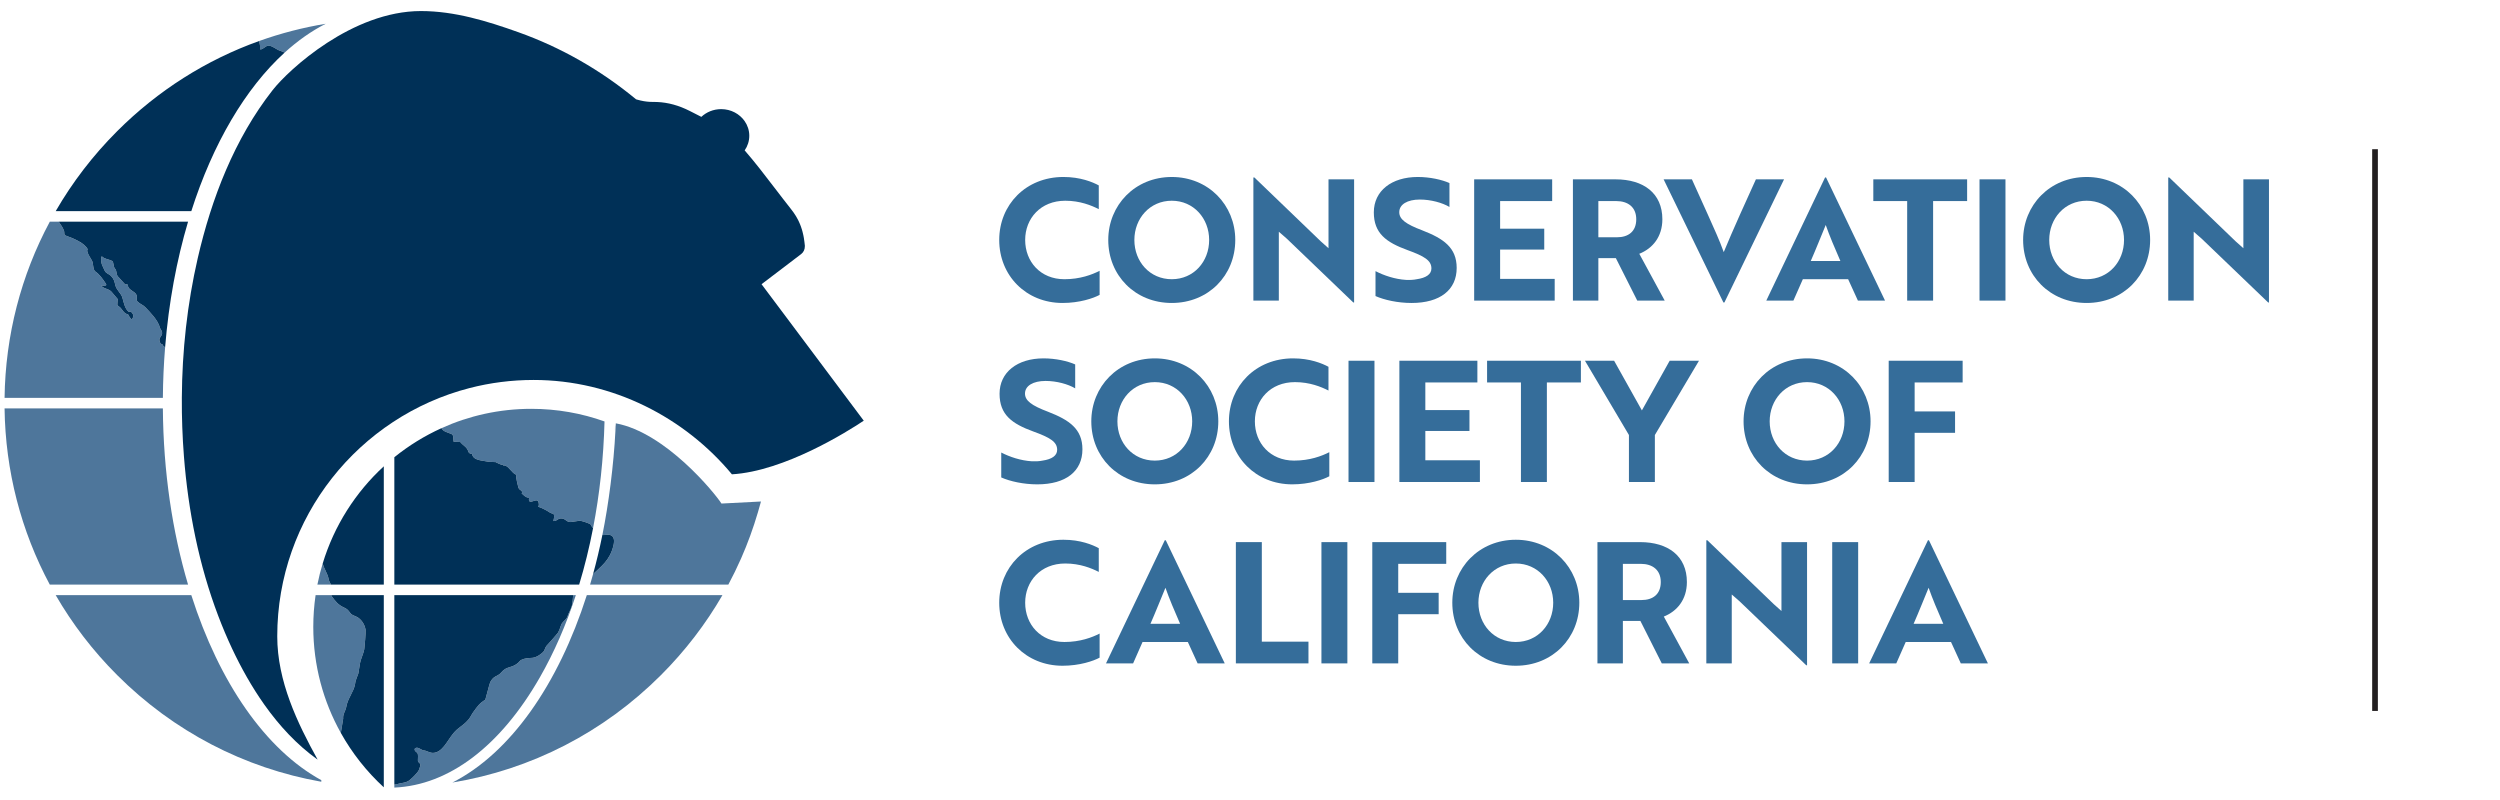
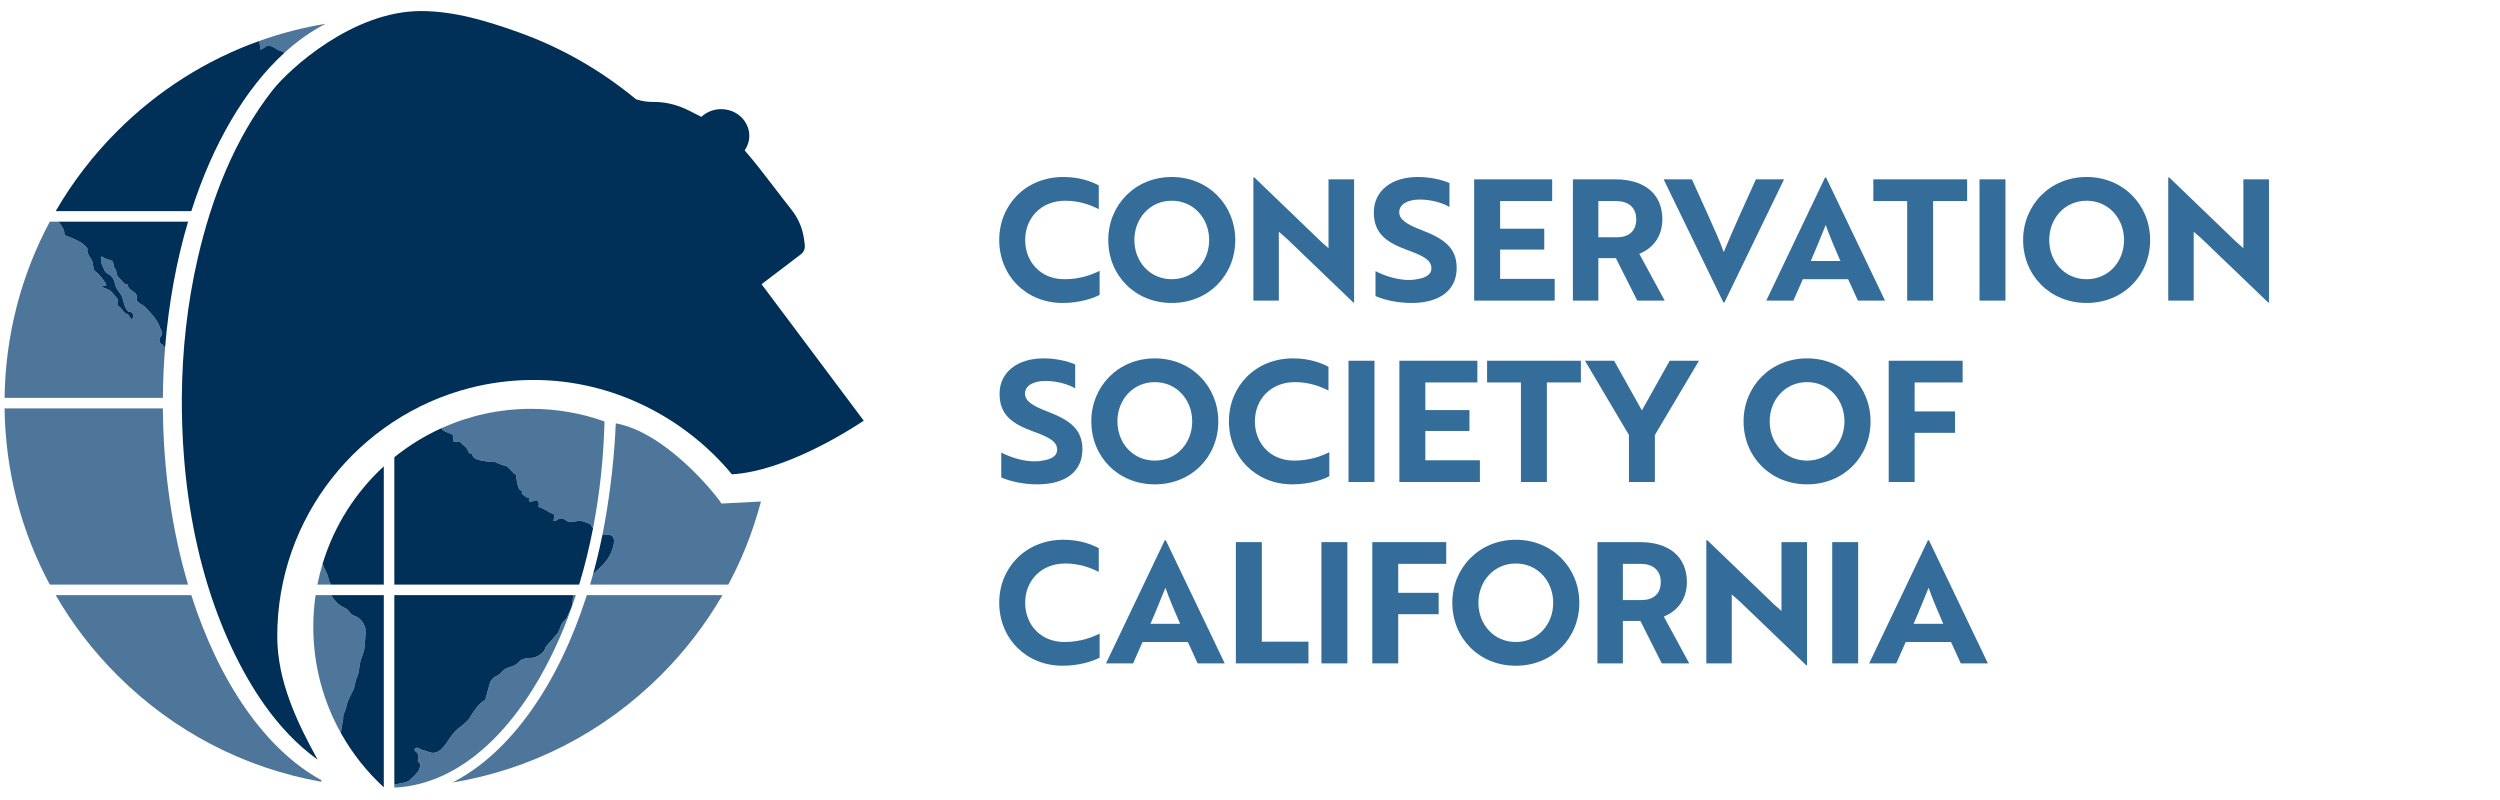
<svg xmlns="http://www.w3.org/2000/svg" width="100%" height="100%" viewBox="0 0 913 292" version="1.1" xml:space="preserve" style="fill-rule:evenodd;clip-rule:evenodd;stroke-miterlimit:10;">
  <g id="Layer-1" transform="matrix(4.16667,0,0,4.16667,256.458,0)">
-     <g transform="matrix(0,1,1,0,171.232,37.694)">
-       <path d="M-24.616,-24.616L24.616,-24.616" style="fill:none;fill-rule:nonzero;stroke:rgb(35,31,32);stroke-width:0.5px;" />
-     </g>
    <g>
      <g transform="matrix(-0.995015,0.0997281,0.0997281,0.995015,-7.58362,37.726)">
        <path d="M0.024,-0.44C0.042,-0.303 0.063,-0.169 0.083,-0.031C0.063,-0.022 0.044,-0.009 0.024,0.001C0.003,-0.135 -0.018,-0.27 -0.037,-0.405C-0.017,-0.416 0.003,-0.429 0.024,-0.44" style="fill:rgb(228,229,233);fill-rule:nonzero;" />
      </g>
      <g transform="matrix(0.570119,0.821562,0.821562,-0.570119,-23.5572,55.3331)">
        <path d="M11.835,-6.192C14.831,0.118 15.787,7.186 14.52,14.197C13.987,17.149 13.079,19.973 11.835,22.617L5.057,12.851C10.094,6.3 12.606,-0.578 11.835,-6.192" style="fill:rgb(78,118,155);fill-rule:nonzero;" />
      </g>
      <g transform="matrix(1,0,0,1,-44.7823,68.5185)">
        <path d="M0,-16.357L-11.887,-16.357C-10.424,-13.827 -8.623,-11.471 -6.5,-9.35C-1.558,-4.407 4.65,-1.192 11.393,0C11.39,-0.036 11.391,-0.084 11.395,-0.138C6.515,-2.81 2.447,-8.686 0,-16.357" style="fill:rgb(78,118,155);fill-rule:nonzero;" />
      </g>
      <g transform="matrix(-1,0,0,1,-58.942,51.2383)">
        <path d="M-11.667,-15.442L2.208,-15.442C2.135,-9.967 0.766,-4.702 -1.756,0L-13.875,0C-12.5,-4.634 -11.709,-9.88 -11.667,-15.442" style="fill:rgb(78,118,155);fill-rule:nonzero;" />
      </g>
      <g transform="matrix(1,0,0,1,-47.0787,23.8567)">
        <path d="M0,6.59C-0.116,6.509 -0.203,6.426 -0.219,6.335C-0.401,6.32 -0.511,6.09 -0.5,5.913C-0.487,5.694 -0.276,5.589 -0.263,5.372C-0.248,5.111 -0.408,5.04 -0.44,4.899C-0.641,4.164 -1.297,3.544 -1.718,3.085C-1.909,2.876 -2.229,2.777 -2.421,2.57C-2.573,2.406 -2.418,2.218 -2.507,1.997C-2.666,1.635 -3.293,1.565 -3.263,1.098C-3.443,1.051 -3.421,1.033 -3.485,1.088C-3.733,0.824 -3.921,0.602 -4.13,0.382C-4.3,0.2 -4.216,-0.125 -4.387,-0.304C-4.558,-0.483 -4.489,-0.907 -4.644,-0.987C-4.976,-1.151 -5.301,-1.139 -5.547,-1.392C-5.612,-1.32 -5.601,-1.204 -5.605,-1.146C-5.634,-0.747 -5.451,-0.494 -5.311,-0.164C-5.188,0.127 -4.924,0.138 -4.735,0.339C-4.47,0.619 -4.442,0.814 -4.363,1.145C-4.25,1.594 -3.858,1.828 -3.742,2.242C-3.61,2.717 -3.519,3.229 -3.169,3.486C-2.996,3.341 -2.774,3.688 -2.784,3.843C-2.79,3.942 -2.882,4.132 -2.943,4.128C-2.983,4.125 -3.233,3.771 -3.25,3.69C-3.613,3.665 -3.781,3.192 -3.995,3.045C-4.111,2.959 -4.133,2.957 -4.188,2.858C-4.177,2.691 -4.167,2.523 -4.156,2.356C-4.364,2.131 -4.514,1.91 -4.704,1.708C-4.97,1.424 -5.417,1.461 -5.602,1.166C-5.5,1.171 -5.027,1.262 -5.188,1.015C-5.46,0.598 -5.765,0.177 -6.104,-0.048C-6.333,-0.2 -6.282,-0.728 -6.386,-0.958C-6.544,-1.303 -6.716,-1.419 -6.825,-1.857C-6.822,-1.901 -6.818,-1.944 -6.815,-1.988C-6.802,-1.987 -6.788,-1.987 -6.774,-1.987C-7.035,-2.558 -8.029,-2.96 -8.729,-3.215C-8.885,-3.269 -8.808,-3.475 -8.856,-3.621C-8.976,-3.963 -9.183,-4.183 -9.327,-4.426L-10.106,-4.426C-12.629,0.277 -13.998,5.541 -14.071,11.016L-0.196,11.016C-0.185,9.515 -0.117,8.039 0,6.59" style="fill:rgb(78,118,155);fill-rule:nonzero;" />
      </g>
      <g transform="matrix(1,0,0,1,-38.0069,2.6909)">
        <path d="M0,1.309C0.272,1.3 0.71,1.641 0.864,1.7C1.047,1.771 1.228,1.844 1.407,1.917C2.546,0.88 3.75,0.03 5.006,-0.608C3.01,-0.279 1.06,0.227 -0.826,0.902C-0.76,1.178 -0.728,1.458 -0.736,1.646C-0.441,1.636 -0.293,1.319 0,1.309" style="fill:rgb(78,118,155);fill-rule:nonzero;" />
      </g>
      <g transform="matrix(1,0,0,1,-30.1881,62.2846)">
        <path d="M0,-8.168C-0.268,-8.339 -0.487,-8.315 -0.669,-8.565C-0.867,-8.84 -0.972,-8.935 -1.231,-9.044C-1.75,-9.284 -1.982,-9.609 -2.285,-10.023C-2.308,-10.055 -2.322,-10.089 -2.333,-10.123L-3.701,-10.123C-3.833,-9.215 -3.903,-8.288 -3.903,-7.343C-3.903,-3.967 -3.025,-0.797 -1.489,1.955C-1.419,1.535 -1.35,1.116 -1.282,0.697C-1.324,0.307 -1.074,0.027 -1.015,-0.312C-0.878,-1.115 -0.363,-1.61 -0.241,-2.331C-0.229,-2.395 -0.219,-2.458 -0.208,-2.522C-0.183,-2.671 -0.027,-3.044 0.046,-3.254C0.098,-3.564 0.149,-3.874 0.2,-4.184C0.249,-4.482 0.512,-5.041 0.566,-5.38C0.602,-5.593 0.703,-6.851 0.681,-7.088C0.585,-7.609 0.321,-7.949 0,-8.168" style="fill:rgb(78,118,155);fill-rule:nonzero;" />
      </g>
      <g transform="matrix(1,0,0,1,-22.0108,44.1003)">
        <path d="M0,-6.074C0.263,-5.979 0.166,-5.663 0.219,-5.383C0.415,-5.374 0.61,-5.365 0.806,-5.356C1.157,-4.934 1.354,-4.991 1.542,-4.454C1.574,-4.366 1.735,-4.316 1.841,-4.311C1.915,-3.712 2.799,-3.744 3.352,-3.617C3.533,-3.611 3.715,-3.605 3.896,-3.599C4.034,-3.533 4.348,-3.352 4.558,-3.346C4.556,-3.333 4.554,-3.319 4.553,-3.305C4.594,-3.304 4.636,-3.303 4.677,-3.302C5.015,-3.291 5.357,-2.589 5.701,-2.494C5.666,-2.245 5.84,-1.57 5.91,-1.338C5.983,-1.128 6.253,-1.123 6.221,-0.914C6.207,-0.9 6.191,-0.886 6.177,-0.872C6.352,-0.684 6.557,-0.497 6.833,-0.45C6.726,0.149 7.289,-0.28 7.51,-0.243C7.686,-0.214 7.711,0.123 7.679,0.214C7.668,0.244 7.651,0.279 7.631,0.315C8.004,0.425 8.473,0.699 8.665,0.829C8.812,0.932 9.007,0.889 9.018,1.055C9.047,1.24 8.999,1.384 8.964,1.568C9.013,1.568 9.062,1.567 9.111,1.567C9.313,1.485 9.424,1.339 9.611,1.337C10.048,1.333 10.067,1.663 10.484,1.656C10.754,1.617 11.024,1.577 11.295,1.536C11.674,1.613 12,1.747 12.208,1.843C12.25,1.942 12.336,2.067 12.441,2.193C13.021,-0.794 13.362,-3.936 13.446,-7.161C11.441,-7.877 9.281,-8.267 7.029,-8.267C4.222,-8.267 1.558,-7.66 -0.842,-6.574C-0.718,-6.28 -0.297,-6.196 0,-6.074" style="fill:rgb(78,118,155);fill-rule:nonzero;" />
      </g>
      <g transform="matrix(1,0,0,1,-14.2286,61.8297)">
        <path d="M0,-2.467C1.246,-4.642 2.3,-7.063 3.151,-9.668L2.922,-9.668C2.872,-9.376 2.883,-9.043 2.808,-8.762C2.711,-8.398 2.483,-8.049 2.411,-7.786C2.384,-7.685 2.282,-7.598 2.247,-7.537C2.14,-7.43 1.905,-7.213 1.86,-7.051C1.805,-6.848 1.631,-6.436 1.57,-6.354C1.144,-5.864 0.987,-5.652 0.579,-5.223C0.467,-5.097 0.416,-4.852 0.353,-4.769C0.167,-4.514 -0.323,-4.196 -0.651,-4.172C-1.02,-4.146 -1.306,-4.149 -1.633,-3.988C-1.767,-3.916 -1.815,-3.813 -1.89,-3.748C-2.487,-3.225 -2.891,-3.486 -3.389,-2.892C-3.617,-2.612 -3.864,-2.599 -4.059,-2.427C-4.379,-2.146 -4.417,-1.855 -4.524,-1.46C-4.612,-1.136 -4.7,-0.812 -4.79,-0.488C-5.223,-0.26 -5.505,0.101 -5.811,0.55L-5.805,0.529C-6.009,0.806 -6.03,0.949 -6.253,1.228C-6.741,1.806 -7.125,1.886 -7.582,2.439C-8.116,3.082 -8.543,4.135 -9.365,4.16C-9.651,4.169 -9.99,3.948 -10.117,3.95C-10.367,3.954 -10.536,3.704 -10.806,3.706C-10.859,3.706 -10.959,3.748 -10.975,3.813C-11.022,4.003 -10.779,4.104 -10.742,4.166C-10.642,4.334 -10.701,4.565 -10.695,4.815C-10.702,5.048 -10.419,5.043 -10.479,5.27C-10.547,5.526 -10.583,5.663 -10.714,5.832C-10.952,6.131 -11.11,6.265 -11.34,6.48C-11.73,6.841 -12.068,6.741 -12.527,6.91C-12.596,6.932 -12.675,6.937 -12.759,6.934L-12.759,7.201C-7.978,6.995 -3.462,3.58 0,-2.467" style="fill:rgb(78,118,155);fill-rule:nonzero;" />
      </g>
      <g transform="matrix(1,0,0,1,-33.731,49.3832)">
        <path d="M0,1.855L1.191,1.855C1.118,1.699 1.013,1.556 0.987,1.377C0.895,0.869 0.566,0.459 0.467,0C0.282,0.606 0.124,1.225 0,1.855" style="fill:rgb(78,118,155);fill-rule:nonzero;" />
      </g>
      <g transform="matrix(1,0,0,1,1.6845,44.2077)">
        <path d="M0,-0.073C-0.555,-0.958 -4.891,-6.301 -9.26,-7.104C-9.263,-7.033 -9.268,-6.959 -9.271,-6.888C-9.277,-6.753 -9.285,-6.615 -9.292,-6.478C-9.448,-3.428 -9.887,-0.032 -10.438,2.687C-10.206,2.713 -10.01,2.62 -9.767,2.679C-9.379,2.786 -9.372,3.201 -9.471,3.621C-9.786,4.93 -10.559,5.427 -11.255,6.118C-11.339,6.425 -11.426,6.729 -11.515,7.031L0.603,7.031C1.004,6.282 1.375,5.52 1.718,4.745C2.297,3.432 2.787,2.082 3.193,0.703C3.287,0.386 3.38,0.069 3.464,-0.252L0,-0.073Z" style="fill:rgb(78,118,155);fill-rule:nonzero;" />
      </g>
      <g transform="matrix(-0.917731,-0.397203,-0.397203,0.917731,-9.80056,49.9093)">
        <path d="M-0.376,-3.456C-0.129,-3.414 0.013,-3.252 0.237,-3.183C-0.011,-2.011 -0.216,-0.851 -0.376,0.29C-0.741,-0.619 -1.252,-1.383 -1.022,-2.709C-0.947,-3.135 -0.775,-3.512 -0.376,-3.456" style="fill:rgb(0,48,87);fill-rule:nonzero;" />
      </g>
      <g transform="matrix(1,0,0,1,-56.4058,30.447)">
        <path d="M0,-11.016C0.144,-10.773 0.352,-10.554 0.471,-10.212C0.52,-10.066 0.442,-9.86 0.598,-9.806C1.298,-9.55 2.292,-9.149 2.553,-8.577C2.539,-8.578 2.525,-8.578 2.512,-8.578C2.509,-8.535 2.505,-8.491 2.502,-8.447C2.611,-8.009 2.783,-7.893 2.941,-7.549C3.045,-7.318 2.994,-6.79 3.224,-6.639C3.563,-6.413 3.867,-5.993 4.139,-5.576C4.3,-5.329 3.827,-5.42 3.726,-5.425C3.91,-5.13 4.357,-5.166 4.623,-4.882C4.813,-4.68 4.963,-4.46 5.171,-4.235C5.16,-4.067 5.15,-3.9 5.139,-3.732C5.194,-3.633 5.216,-3.632 5.333,-3.546C5.546,-3.398 5.714,-2.925 6.078,-2.901C6.094,-2.819 6.344,-2.465 6.384,-2.462C6.445,-2.458 6.538,-2.648 6.543,-2.747C6.553,-2.902 6.331,-3.249 6.158,-3.104C5.809,-3.362 5.717,-3.873 5.585,-4.348C5.469,-4.763 5.077,-4.996 4.964,-5.446C4.885,-5.776 4.857,-5.972 4.592,-6.252C4.403,-6.453 4.139,-6.464 4.016,-6.755C3.876,-7.085 3.693,-7.337 3.722,-7.736C3.727,-7.794 3.715,-7.91 3.78,-7.983C4.026,-7.729 4.351,-7.741 4.683,-7.577C4.838,-7.497 4.769,-7.074 4.94,-6.894C5.111,-6.716 5.027,-6.39 5.197,-6.208C5.406,-5.988 5.594,-5.766 5.842,-5.502C5.906,-5.557 5.884,-5.539 6.064,-5.492C6.034,-5.026 6.662,-4.955 6.82,-4.594C6.909,-4.372 6.754,-4.184 6.906,-4.02C7.098,-3.813 7.418,-3.714 7.609,-3.505C8.03,-3.046 8.686,-2.426 8.887,-1.691C8.919,-1.551 9.08,-1.479 9.064,-1.219C9.051,-1.002 8.84,-0.896 8.827,-0.678C8.816,-0.5 8.926,-0.27 9.108,-0.256C9.125,-0.164 9.211,-0.081 9.327,0C9.644,-3.921 10.335,-7.632 11.339,-11.016L0,-11.016Z" style="fill:rgb(0,48,87);fill-rule:nonzero;" />
      </g>
      <g transform="matrix(1,0,0,1,-36.6002,17.4928)">
        <path d="M0,-12.885C-0.179,-12.958 -0.36,-13.031 -0.543,-13.102C-0.697,-13.161 -1.134,-13.502 -1.407,-13.493C-1.7,-13.483 -1.848,-13.166 -2.143,-13.156C-2.135,-13.344 -2.167,-13.624 -2.233,-13.9C-6.861,-12.244 -11.104,-9.571 -14.683,-5.992C-16.804,-3.871 -18.606,-1.515 -20.069,1.015L-8.182,1.015C-6.295,-4.901 -3.444,-9.75 0,-12.885" style="fill:rgb(0,48,87);fill-rule:nonzero;" />
      </g>
      <g transform="matrix(1,0,0,1,-9.8023,42.8207)">
        <path d="M0,3.123C-0.208,3.026 -0.535,2.893 -0.914,2.816C-1.184,2.856 -1.455,2.896 -1.725,2.936C-2.141,2.942 -2.16,2.612 -2.597,2.617C-2.785,2.619 -2.896,2.764 -3.098,2.846C-3.146,2.847 -3.195,2.847 -3.244,2.847C-3.21,2.664 -3.162,2.52 -3.19,2.334C-3.201,2.168 -3.396,2.211 -3.544,2.108C-3.735,1.978 -4.205,1.704 -4.577,1.594C-4.557,1.558 -4.54,1.524 -4.529,1.494C-4.498,1.403 -4.522,1.066 -4.699,1.037C-4.919,1 -5.483,1.429 -5.376,0.829C-5.651,0.782 -5.857,0.596 -6.032,0.408C-6.017,0.394 -6.002,0.38 -5.988,0.365C-5.956,0.156 -6.226,0.152 -6.299,-0.059C-6.368,-0.291 -6.543,-0.965 -6.508,-1.215C-6.851,-1.31 -7.194,-2.012 -7.531,-2.022C-7.573,-2.023 -7.614,-2.024 -7.656,-2.026C-7.654,-2.04 -7.652,-2.053 -7.65,-2.066C-7.861,-2.073 -8.174,-2.253 -8.312,-2.319C-8.494,-2.325 -8.675,-2.331 -8.857,-2.337C-9.41,-2.464 -10.294,-2.432 -10.368,-3.032C-10.473,-3.036 -10.634,-3.087 -10.667,-3.174C-10.855,-3.712 -11.051,-3.655 -11.403,-4.076C-11.599,-4.085 -11.794,-4.094 -11.989,-4.104C-12.043,-4.383 -11.945,-4.7 -12.208,-4.794C-12.505,-4.916 -12.926,-5.001 -13.051,-5.294C-14.54,-4.619 -15.929,-3.761 -17.185,-2.745L-17.185,8.417L-0.985,8.417C-0.503,6.829 -0.097,5.176 0.233,3.473C0.127,3.346 0.041,3.221 0,3.123" style="fill:rgb(0,48,87);fill-rule:nonzero;" />
      </g>
      <g transform="matrix(1,0,0,1,-26.9874,52.1641)">
        <path d="M0,16.6C0.083,16.603 0.163,16.598 0.231,16.576C0.69,16.407 1.029,16.506 1.418,16.146C1.649,15.931 1.807,15.796 2.045,15.497C2.176,15.329 2.212,15.192 2.279,14.936C2.34,14.708 2.057,14.713 2.064,14.481C2.058,14.231 2.117,13.999 2.017,13.831C1.979,13.77 1.737,13.668 1.784,13.479C1.8,13.413 1.899,13.371 1.953,13.371C2.223,13.37 2.392,13.62 2.642,13.616C2.769,13.614 3.107,13.834 3.394,13.826C4.216,13.8 4.643,12.747 5.177,12.105C5.634,11.551 6.018,11.472 6.505,10.894C6.729,10.615 6.75,10.472 6.954,10.195L6.948,10.215C7.254,9.767 7.536,9.406 7.969,9.178C8.059,8.854 8.147,8.53 8.235,8.205C8.341,7.811 8.38,7.52 8.7,7.239C8.895,7.067 9.142,7.054 9.37,6.774C9.868,6.18 10.271,6.441 10.869,5.917C10.944,5.853 10.992,5.749 11.125,5.677C11.453,5.517 11.739,5.52 12.107,5.494C12.436,5.47 12.926,5.152 13.112,4.897C13.175,4.814 13.226,4.569 13.338,4.443C13.746,4.014 13.903,3.802 14.329,3.312C14.39,3.23 14.564,2.817 14.619,2.615C14.664,2.453 14.898,2.236 15.006,2.128C15.041,2.068 15.143,1.981 15.17,1.88C15.242,1.617 15.47,1.267 15.566,0.904C15.642,0.622 15.63,0.29 15.681,-0.003L0,-0.003L0,16.6Z" style="fill:rgb(0,48,87);fill-rule:nonzero;" />
      </g>
      <g transform="matrix(1,0,0,1,-33.2642,42.7262)">
        <path d="M0,6.657C0.099,7.116 0.428,7.526 0.521,8.034C0.546,8.213 0.651,8.356 0.724,8.512L5.354,8.512L5.354,-1.855C2.875,0.425 1.003,3.352 0,6.657" style="fill:rgb(0,48,87);fill-rule:nonzero;" />
      </g>
      <g transform="matrix(1,0,0,1,-32.4727,68.9011)">
        <path d="M0,-16.64C0.303,-16.225 0.535,-15.9 1.054,-15.661C1.313,-15.551 1.418,-15.457 1.616,-15.182C1.798,-14.932 2.017,-14.956 2.285,-14.785C2.605,-14.565 2.87,-14.225 2.966,-13.705C2.988,-13.468 2.886,-12.209 2.851,-11.996C2.796,-11.658 2.533,-11.099 2.484,-10.8C2.434,-10.491 2.383,-10.18 2.331,-9.87C2.258,-9.661 2.102,-9.287 2.076,-9.139C2.066,-9.075 2.055,-9.011 2.044,-8.948C1.922,-8.227 1.406,-7.732 1.27,-6.928C1.211,-6.589 0.961,-6.31 1.003,-5.919C0.935,-5.5 0.866,-5.081 0.796,-4.661C1.792,-2.879 3.063,-1.273 4.554,0.1C4.557,0.094 4.56,0.089 4.562,0.085L4.562,-16.74L-0.048,-16.74C-0.038,-16.705 -0.023,-16.672 0,-16.64" style="fill:rgb(0,48,87);fill-rule:nonzero;" />
      </g>
      <g transform="matrix(1,0,0,1,10.3066,35.8168)">
        <path d="M0,-4.085L-3.197,-8.356L-4.431,-10.002L-4.595,-10.221L-5.108,-10.907L-4.886,-11.076L-2.582,-12.828L-2.315,-13.031L-2.306,-13.039L-1.634,-13.55C-1.425,-13.709 -1.31,-13.964 -1.314,-14.229C-1.315,-14.245 -1.312,-14.261 -1.312,-14.277C-1.315,-14.315 -1.321,-14.348 -1.324,-14.385C-1.333,-14.474 -1.344,-14.559 -1.354,-14.643C-1.368,-14.754 -1.383,-14.864 -1.401,-14.968C-1.414,-15.048 -1.43,-15.125 -1.445,-15.201C-1.466,-15.299 -1.488,-15.396 -1.513,-15.488C-1.531,-15.559 -1.55,-15.628 -1.57,-15.695C-1.597,-15.784 -1.626,-15.869 -1.655,-15.952C-1.678,-16.014 -1.699,-16.076 -1.724,-16.135C-1.756,-16.215 -1.79,-16.293 -1.825,-16.368C-1.851,-16.421 -1.874,-16.476 -1.9,-16.526C-1.938,-16.602 -1.979,-16.674 -2.02,-16.745C-2.045,-16.79 -2.069,-16.835 -2.096,-16.878C-2.143,-16.954 -2.19,-17.026 -2.239,-17.097C-2.262,-17.13 -2.283,-17.165 -2.306,-17.197C-2.378,-17.297 -2.451,-17.395 -2.525,-17.489C-3.009,-18.1 -3.483,-18.721 -3.942,-19.321L-3.973,-19.36C-4.818,-20.467 -5.691,-21.604 -6.588,-22.637C-6.332,-23.004 -6.183,-23.444 -6.183,-23.917C-6.183,-24.392 -6.333,-24.833 -6.59,-25.201C-7.03,-25.834 -7.788,-26.252 -8.648,-26.252C-9.326,-26.252 -9.939,-25.993 -10.385,-25.574L-11.396,-26.089C-12.354,-26.576 -13.293,-26.834 -14.264,-26.877C-14.389,-26.883 -14.517,-26.886 -14.645,-26.884C-14.721,-26.884 -14.796,-26.885 -14.873,-26.888C-15.234,-26.905 -15.599,-26.967 -15.988,-27.078L-16.108,-27.112C-19.209,-29.679 -22.691,-31.662 -26.424,-32.994C-29.154,-33.967 -32.007,-34.848 -34.964,-34.848C-40.972,-34.848 -46.533,-29.739 -47.962,-27.916C-51.304,-23.654 -53.32,-18.421 -54.526,-13.183C-55.446,-9.182 -55.894,-5.068 -55.919,-0.957C-55.93,0.765 -55.868,2.487 -55.734,4.199C-55.362,8.946 -54.422,13.708 -52.725,18.174C-52.358,19.139 -51.958,20.091 -51.518,21.026C-50.726,22.709 -49.789,24.388 -48.687,25.945C-47.381,27.791 -45.837,29.461 -44.017,30.763C-45.796,27.547 -47.556,23.882 -47.556,19.954C-47.556,9.5 -40.38,0.692 -30.697,-1.805C-28.903,-2.268 -27.024,-2.514 -25.088,-2.514C-18.145,-2.514 -11.829,0.791 -7.705,5.756C-3.095,5.483 2.427,2.004 3.85,1.056L0,-4.085Z" style="fill:rgb(0,48,87);fill-rule:nonzero;" />
      </g>
    </g>
    <g>
      <g transform="matrix(0.791735,0,0,0.791735,34.7555,23.7345)">
        <path d="M0,-6.824C-0.803,-7.234 -2.07,-7.756 -3.711,-7.756C-6.434,-7.756 -8.148,-5.798 -8.148,-3.411C-8.148,-1.006 -6.452,0.933 -3.805,0.933C-2.07,0.933 -0.746,0.429 0.093,0.001L0.093,2.667C-0.598,3.04 -2.126,3.562 -4.01,3.562C-8.056,3.562 -11.021,0.523 -11.021,-3.411C-11.021,-7.327 -8.056,-10.386 -3.916,-10.386C-2.033,-10.386 -0.69,-9.826 0,-9.453L0,-6.824Z" style="fill:rgb(53,109,154);fill-rule:nonzero;" />
      </g>
      <g transform="matrix(0.791735,0,0,0.791735,41.152,17.5937)">
        <path d="M0,8.689C2.425,8.689 4.14,6.75 4.14,4.345C4.14,1.958 2.425,0 0,0C-2.424,0 -4.139,1.958 -4.139,4.345C-4.139,6.75 -2.424,8.689 0,8.689M0,-2.629C4.047,-2.629 7.031,0.466 7.031,4.345C7.031,8.26 4.065,11.318 0,11.318C-4.064,11.318 -7.029,8.26 -7.029,4.345C-7.029,0.485 -4.064,-2.629 0,-2.629" style="fill:rgb(53,109,154);fill-rule:nonzero;" />
      </g>
      <g transform="matrix(0.791735,0,0,0.791735,57.0621,15.5568)">
        <path d="M0,13.835L-7.365,6.768L-8.242,6.003L-8.242,13.63L-11.059,13.63L-11.059,0L-10.945,0L-3.6,7.066L-2.742,7.831L-2.742,0.205L0.092,0.205L0.092,13.835L0,13.835Z" style="fill:rgb(53,109,154);fill-rule:nonzero;" />
      </g>
      <g transform="matrix(0.791735,0,0,0.791735,59.0106,16.1177)">
        <path d="M0,12.418L0,9.658C0.932,10.143 2.162,10.553 3.375,10.628C3.803,10.647 4.213,10.628 4.568,10.553C5.594,10.404 6.189,10.013 6.189,9.36C6.189,8.465 5.389,7.999 3.543,7.328C1.193,6.47 -0.187,5.481 -0.187,3.151C-0.187,0.764 1.789,-0.765 4.68,-0.765C6.023,-0.765 7.346,-0.467 8.186,-0.094L8.186,2.554C7.402,2.088 6.135,1.733 4.904,1.733C3.523,1.733 2.629,2.274 2.629,3.132C2.629,3.915 3.355,4.456 5.184,5.146C7.533,6.06 8.986,7.048 8.986,9.304C8.986,11.728 7.16,13.183 3.99,13.183C2.461,13.183 0.969,12.847 0,12.418" style="fill:rgb(53,109,154);fill-rule:nonzero;" />
      </g>
      <g transform="matrix(0.791735,0,0,0.791735,67.6578,15.719)">
        <path d="M0,13.425L0,0L8.635,0L8.635,2.405L2.873,2.405L2.873,5.463L7.758,5.463L7.758,7.775L2.873,7.775L2.873,11.02L8.914,11.02L8.914,13.425L0,13.425Z" style="fill:rgb(53,109,154);fill-rule:nonzero;" />
      </g>
      <g transform="matrix(0.791735,0,0,0.791735,78.5426,24.4439)">
        <path d="M0,-8.615L0,-4.606L2.051,-4.606C3.318,-4.606 4.195,-5.24 4.195,-6.601C4.195,-7.944 3.281,-8.615 1.977,-8.615L0,-8.615ZM1.902,-11.02C5.016,-11.02 7.086,-9.472 7.086,-6.601C7.086,-4.643 5.986,-3.357 4.531,-2.779L7.346,2.405L4.307,2.405L1.939,-2.294L0,-2.294L0,2.405L-2.816,2.405L-2.816,-11.02L1.902,-11.02Z" style="fill:rgb(53,109,154);fill-rule:nonzero;" />
      </g>
      <g transform="matrix(0.791735,0,0,0.791735,89.5913,15.7191)">
        <path d="M0,13.63L-0.111,13.63L-6.73,0L-3.598,0L-1.846,3.878C-1.156,5.426 -0.541,6.75 -0.074,8.055C0.316,7.104 1.137,5.202 1.734,3.878L3.486,0L6.602,0L0,13.63Z" style="fill:rgb(53,109,154);fill-rule:nonzero;" />
      </g>
      <g transform="matrix(0.791735,0,0,0.791735,99.7571,19.0254)">
        <path d="M0,4.867C-0.615,3.469 -1.213,2.052 -1.623,0.877C-2.014,1.809 -2.723,3.599 -3.283,4.867L0,4.867ZM-1.697,-4.382L-1.586,-4.382L4.941,9.249L1.939,9.249L0.857,6.881L-4.158,6.881L-5.203,9.249L-8.205,9.249L-1.697,-4.382Z" style="fill:rgb(53,109,154);fill-rule:nonzero;" />
      </g>
      <g transform="matrix(0.791735,0,0,0.791735,107.883,24.4439)">
        <path d="M0,-8.615L0,2.405L-2.871,2.405L-2.871,-8.615L-6.619,-8.615L-6.619,-11.02L3.766,-11.02L3.766,-8.615L0,-8.615Z" style="fill:rgb(53,109,154);fill-rule:nonzero;" />
      </g>
      <g transform="matrix(0.791735,0,0,0.791735,-197.301,-306.242)">
        <rect x="390.6" y="406.652" width="2.873" height="13.425" style="fill:rgb(53,109,154);" />
      </g>
      <g transform="matrix(0.791735,0,0,0.791735,121.338,17.5937)">
        <path d="M0,8.689C2.426,8.689 4.141,6.75 4.141,4.345C4.141,1.958 2.426,0 0,0C-2.424,0 -4.139,1.958 -4.139,4.345C-4.139,6.75 -2.424,8.689 0,8.689M0,-2.629C4.047,-2.629 7.031,0.466 7.031,4.345C7.031,8.26 4.066,11.318 0,11.318C-4.064,11.318 -7.029,8.26 -7.029,4.345C-7.029,0.485 -4.064,-2.629 0,-2.629" style="fill:rgb(53,109,154);fill-rule:nonzero;" />
      </g>
      <g transform="matrix(0.791735,0,0,0.791735,137.248,15.5568)">
        <path d="M0,13.835L-7.365,6.768L-8.242,6.003L-8.242,13.63L-11.059,13.63L-11.059,0L-10.945,0L-3.6,7.066L-2.742,7.831L-2.742,0.205L0.092,0.205L0.092,13.835L0,13.835Z" style="fill:rgb(53,109,154);fill-rule:nonzero;" />
      </g>
      <g transform="matrix(0.791735,0,0,0.791735,26.2073,32.0162)">
        <path d="M0,12.417L0,9.658C0.933,10.143 2.163,10.553 3.375,10.627C3.804,10.646 4.214,10.627 4.568,10.553C5.594,10.403 6.19,10.012 6.19,9.359C6.19,8.465 5.389,7.998 3.543,7.327C1.193,6.47 -0.187,5.481 -0.187,3.151C-0.187,0.764 1.79,-0.765 4.681,-0.765C6.023,-0.765 7.347,-0.467 8.186,-0.094L8.186,2.554C7.402,2.088 6.135,1.734 4.904,1.734C3.524,1.734 2.629,2.274 2.629,3.132C2.629,3.916 3.356,4.456 5.184,5.146C7.533,6.059 8.987,7.047 8.987,9.304C8.987,11.728 7.16,13.182 3.99,13.182C2.462,13.182 0.97,12.847 0,12.417" style="fill:rgb(53,109,154);fill-rule:nonzero;" />
      </g>
      <g transform="matrix(0.791735,0,0,0.791735,39.666,33.4918)">
        <path d="M0,8.689C2.425,8.689 4.14,6.75 4.14,4.344C4.14,1.958 2.425,0.001 0,0.001C-2.424,0.001 -4.139,1.958 -4.139,4.344C-4.139,6.75 -2.424,8.689 0,8.689M0,-2.629C4.047,-2.629 7.03,0.467 7.03,4.344C7.03,8.26 4.065,11.318 0,11.318C-4.064,11.318 -7.029,8.26 -7.029,4.344C-7.029,0.485 -4.064,-2.629 0,-2.629" style="fill:rgb(53,109,154);fill-rule:nonzero;" />
      </g>
      <g transform="matrix(0.791735,0,0,0.791735,54.8879,39.6322)">
        <path d="M0,-6.823C-0.803,-7.233 -2.07,-7.755 -3.711,-7.755C-6.434,-7.755 -8.148,-5.798 -8.148,-3.411C-8.148,-1.006 -6.451,0.933 -3.805,0.933C-2.07,0.933 -0.746,0.43 0.094,0.001L0.094,2.668C-0.596,3.041 -2.125,3.562 -4.01,3.562C-8.055,3.562 -11.02,0.523 -11.02,-3.411C-11.02,-7.326 -8.055,-10.385 -3.916,-10.385C-2.033,-10.385 -0.689,-9.825 0,-9.452L0,-6.823Z" style="fill:rgb(53,109,154);fill-rule:nonzero;" />
      </g>
      <g transform="matrix(0.791735,0,0,0.791735,-197.301,-274.444)">
        <rect x="320.746" y="386.571" width="2.873" height="13.425" style="fill:rgb(53,109,154);" />
      </g>
      <g transform="matrix(0.791735,0,0,0.791735,61.1028,31.6171)">
        <path d="M0,13.425L0,0L8.635,0L8.635,2.405L2.873,2.405L2.873,5.463L7.758,5.463L7.758,7.776L2.873,7.776L2.873,11.02L8.914,11.02L8.914,13.425L0,13.425Z" style="fill:rgb(53,109,154);fill-rule:nonzero;" />
      </g>
      <g transform="matrix(0.791735,0,0,0.791735,74.0303,40.3424)">
        <path d="M0,-8.615L0,2.405L-2.871,2.405L-2.871,-8.615L-6.619,-8.615L-6.619,-11.02L3.766,-11.02L3.766,-8.615L0,-8.615Z" style="fill:rgb(53,109,154);fill-rule:nonzero;" />
      </g>
      <g transform="matrix(0.791735,0,0,0.791735,79.9235,42.2463)">
        <path d="M0,-13.425L3.076,-7.925L6.152,-13.425L9.396,-13.425L4.512,-5.202L4.512,0L1.641,0L1.641,-5.202L-3.227,-13.425L0,-13.425Z" style="fill:rgb(53,109,154);fill-rule:nonzero;" />
      </g>
      <g transform="matrix(0.791735,0,0,0.791735,96.836,33.4918)">
        <path d="M0,8.689C2.424,8.689 4.139,6.75 4.139,4.344C4.139,1.958 2.424,0.001 0,0.001C-2.424,0.001 -4.139,1.958 -4.139,4.344C-4.139,6.75 -2.424,8.689 0,8.689M0,-2.629C4.047,-2.629 7.029,0.467 7.029,4.344C7.029,8.26 4.064,11.318 0,11.318C-4.064,11.318 -7.029,8.26 -7.029,4.344C-7.029,0.485 -4.064,-2.629 0,-2.629" style="fill:rgb(53,109,154);fill-rule:nonzero;" />
      </g>
      <g transform="matrix(0.791735,0,0,0.791735,106.264,40.3424)">
        <path d="M0,-8.615L0,-5.408L4.475,-5.408L4.475,-3.04L0,-3.04L0,2.405L-2.871,2.405L-2.871,-11.02L5.314,-11.02L5.314,-8.615L0,-8.615Z" style="fill:rgb(53,109,154);fill-rule:nonzero;" />
      </g>
      <g transform="matrix(0.791735,0,0,0.791735,34.7555,55.5307)">
        <path d="M0,-6.824C-0.803,-7.234 -2.07,-7.757 -3.711,-7.757C-6.434,-7.757 -8.148,-5.799 -8.148,-3.412C-8.148,-1.007 -6.452,0.933 -3.805,0.933C-2.07,0.933 -0.746,0.43 0.093,-0L0.093,2.667C-0.598,3.04 -2.126,3.562 -4.01,3.562C-8.056,3.562 -11.021,0.523 -11.021,-3.412C-11.021,-7.327 -8.056,-10.386 -3.916,-10.386C-2.033,-10.386 -0.69,-9.826 0,-9.453L0,-6.824Z" style="fill:rgb(53,109,154);fill-rule:nonzero;" />
      </g>
      <g transform="matrix(0.791735,0,0,0.791735,41.8835,50.8217)">
        <path d="M0,4.867C-0.615,3.469 -1.212,2.052 -1.622,0.877C-2.014,1.809 -2.723,3.599 -3.282,4.867L0,4.867ZM-1.697,-4.382L-1.585,-4.382L4.941,9.249L1.939,9.249L0.857,6.881L-4.158,6.881L-5.202,9.249L-8.204,9.249L-1.697,-4.382Z" style="fill:rgb(53,109,154);fill-rule:nonzero;" />
      </g>
      <g transform="matrix(0.791735,0,0,0.791735,46.7711,47.5152)">
        <path d="M0,13.425L0,0L2.873,0L2.873,11.02L8.037,11.02L8.037,13.425L0,13.425Z" style="fill:rgb(53,109,154);fill-rule:nonzero;" />
      </g>
      <g transform="matrix(0.791735,0,0,0.791735,-197.301,-242.648)">
        <rect x="317.748" y="366.491" width="2.871" height="13.425" style="fill:rgb(53,109,154);" />
      </g>
      <g transform="matrix(0.791735,0,0,0.791735,61.0023,56.2405)">
        <path d="M0,-8.615L0,-5.408L4.475,-5.408L4.475,-3.04L0,-3.04L0,2.405L-2.871,2.405L-2.871,-11.02L5.314,-11.02L5.314,-8.615L0,-8.615Z" style="fill:rgb(53,109,154);fill-rule:nonzero;" />
      </g>
      <g transform="matrix(0.791735,0,0,0.791735,71.3072,49.3899)">
        <path d="M0,8.689C2.426,8.689 4.141,6.75 4.141,4.344C4.141,1.958 2.426,0 0,0C-2.424,0 -4.139,1.958 -4.139,4.344C-4.139,6.75 -2.424,8.689 0,8.689M0,-2.629C4.047,-2.629 7.031,0.466 7.031,4.344C7.031,8.26 4.066,11.318 0,11.318C-4.064,11.318 -7.029,8.26 -7.029,4.344C-7.029,0.485 -4.064,-2.629 0,-2.629" style="fill:rgb(53,109,154);fill-rule:nonzero;" />
      </g>
      <g transform="matrix(0.791735,0,0,0.791735,80.692,56.2405)">
        <path d="M0,-8.615L0,-4.606L2.051,-4.606C3.318,-4.606 4.195,-5.24 4.195,-6.601C4.195,-7.944 3.281,-8.615 1.977,-8.615L0,-8.615ZM1.902,-11.02C5.016,-11.02 7.086,-9.473 7.086,-6.601C7.086,-4.643 5.986,-3.357 4.531,-2.779L7.346,2.405L4.307,2.405L1.939,-2.295L0,-2.295L0,2.405L-2.816,2.405L-2.816,-11.02L1.902,-11.02Z" style="fill:rgb(53,109,154);fill-rule:nonzero;" />
      </g>
      <g transform="matrix(0.791735,0,0,0.791735,96.7603,47.3522)">
        <path d="M0,13.836L-7.365,6.769L-8.242,6.005L-8.242,13.631L-11.057,13.631L-11.057,0L-10.945,0L-3.598,7.067L-2.74,7.832L-2.74,0.206L0.094,0.206L0.094,13.836L0,13.836Z" style="fill:rgb(53,109,154);fill-rule:nonzero;" />
      </g>
      <g transform="matrix(0.791735,0,0,0.791735,-197.301,-242.648)">
        <rect x="374.293" y="366.491" width="2.873" height="13.425" style="fill:rgb(53,109,154);" />
      </g>
      <g transform="matrix(0.791735,0,0,0.791735,108.774,50.8217)">
        <path d="M0,4.867C-0.615,3.469 -1.213,2.052 -1.623,0.877C-2.014,1.809 -2.723,3.599 -3.283,4.867L0,4.867ZM-1.697,-4.382L-1.586,-4.382L4.941,9.249L1.939,9.249L0.857,6.881L-4.158,6.881L-5.203,9.249L-8.205,9.249L-1.697,-4.382Z" style="fill:rgb(53,109,154);fill-rule:nonzero;" />
      </g>
    </g>
  </g>
</svg>
